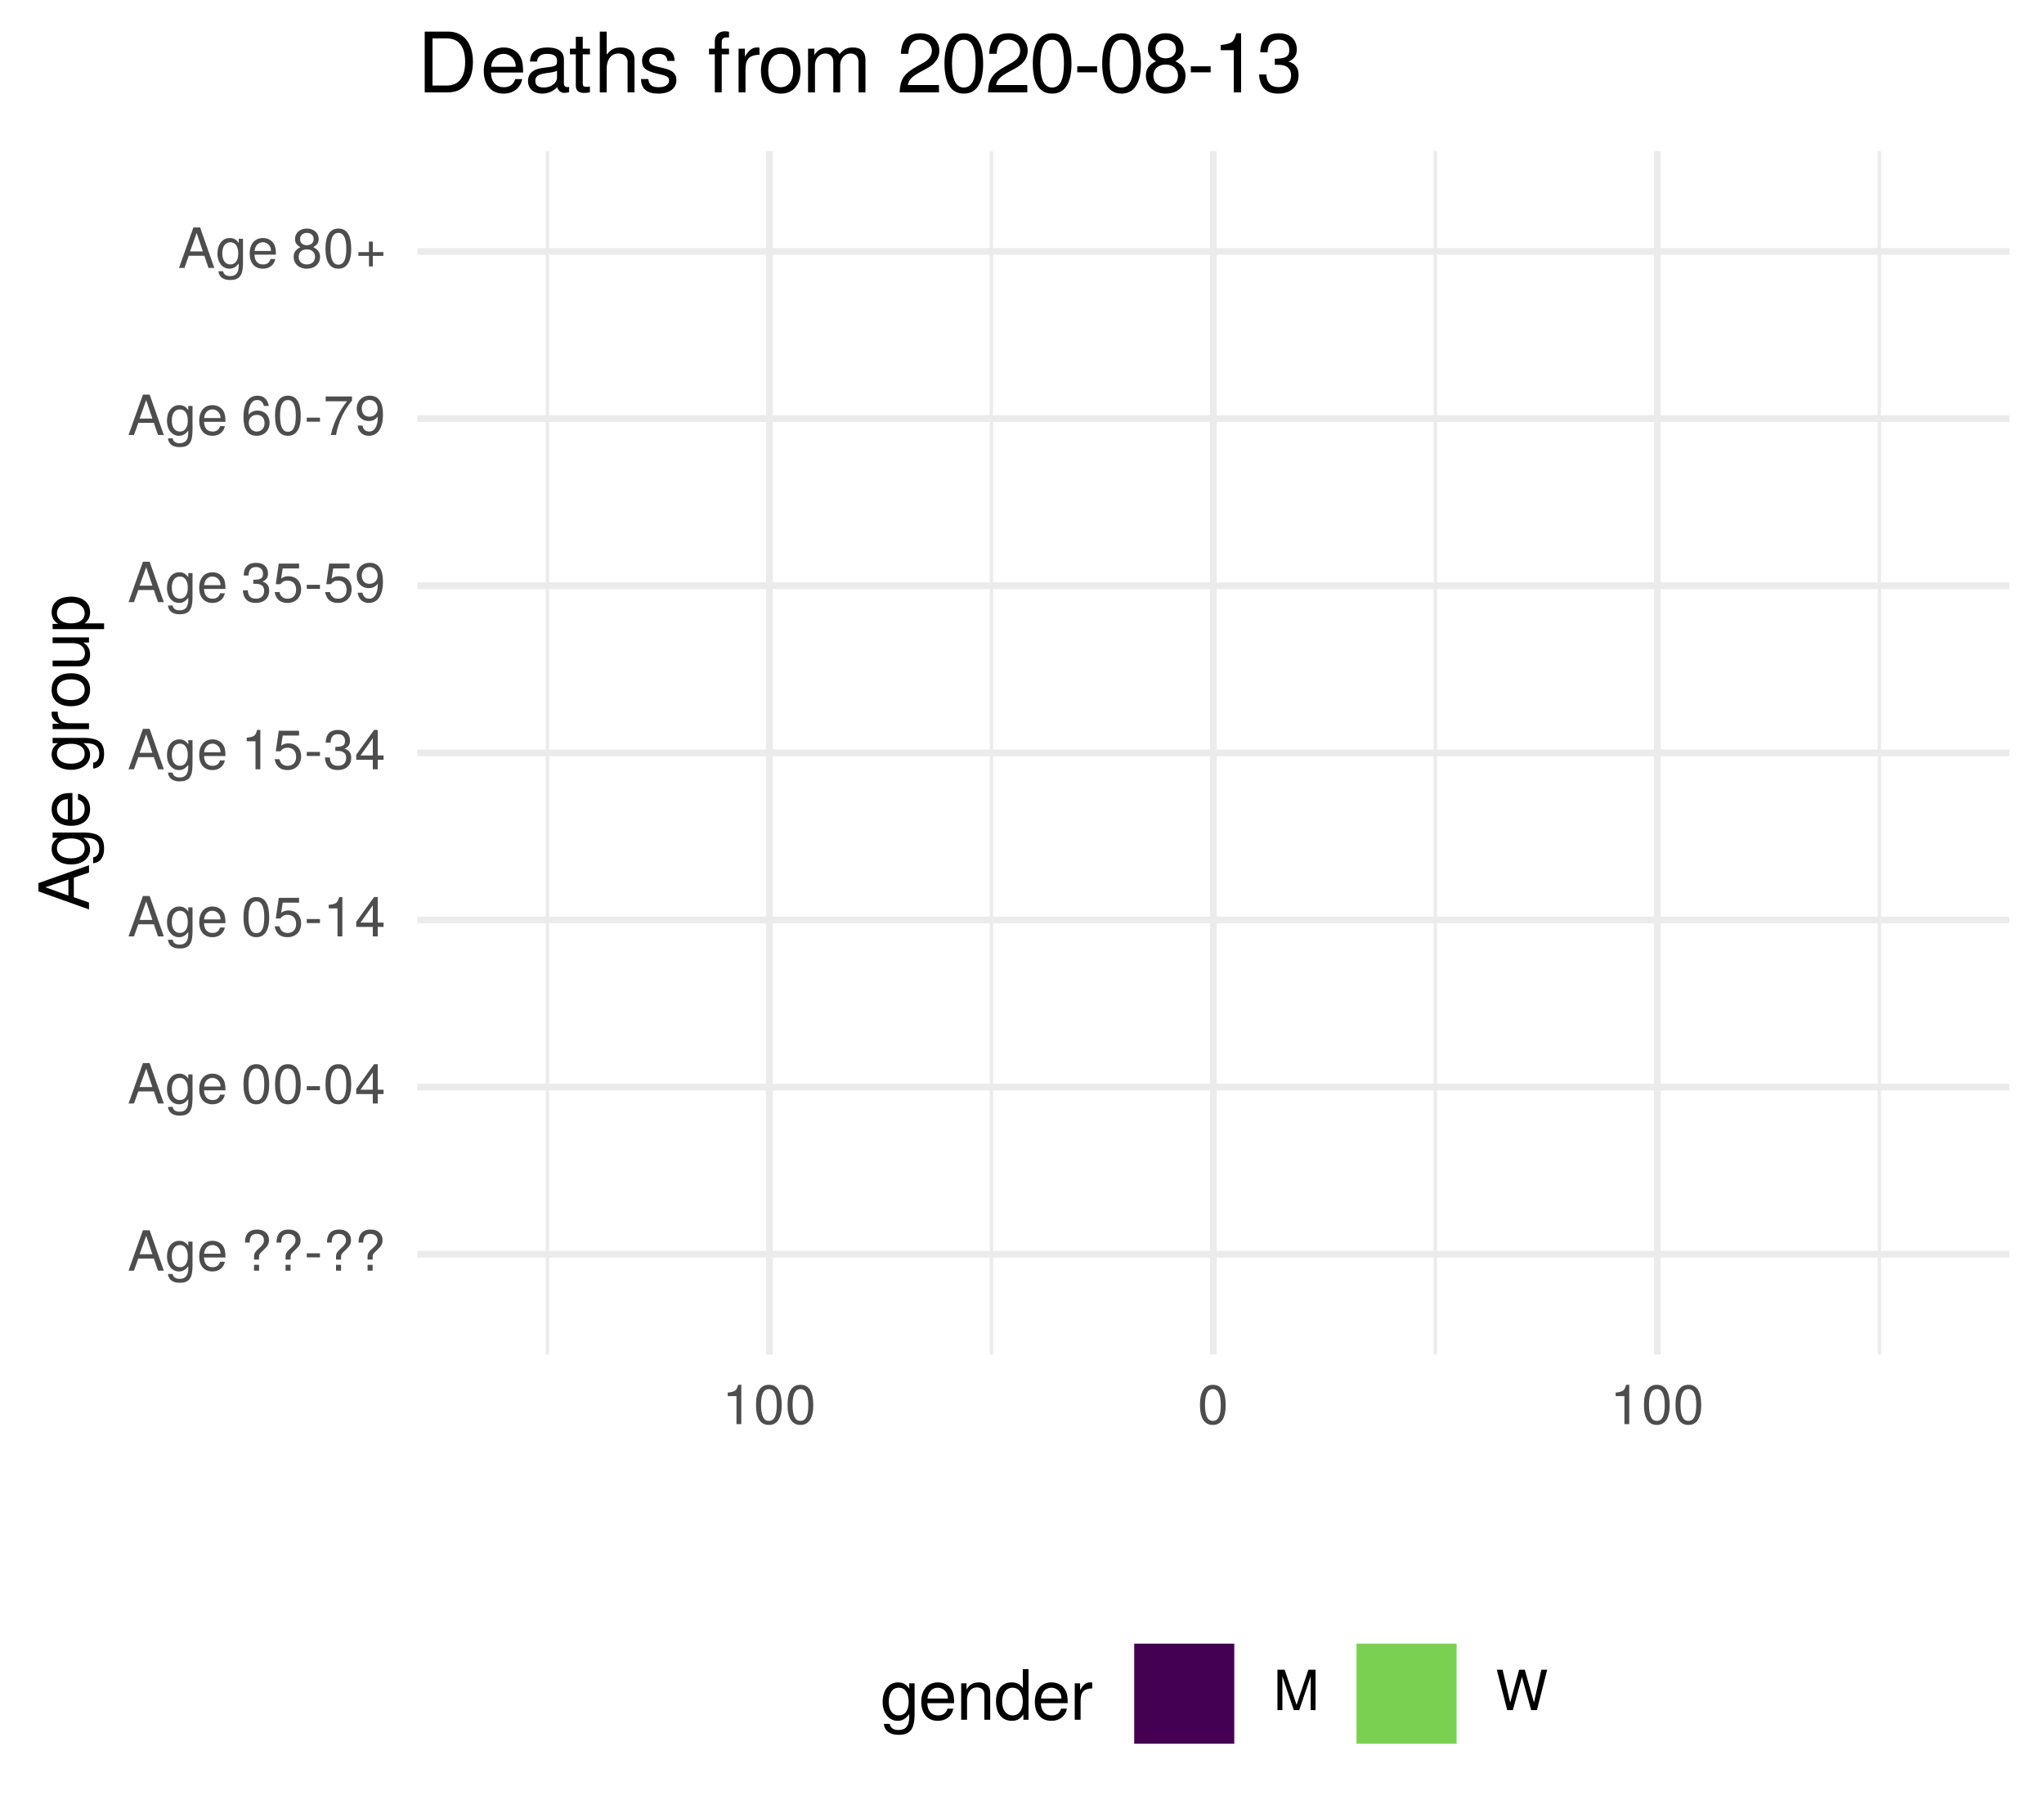
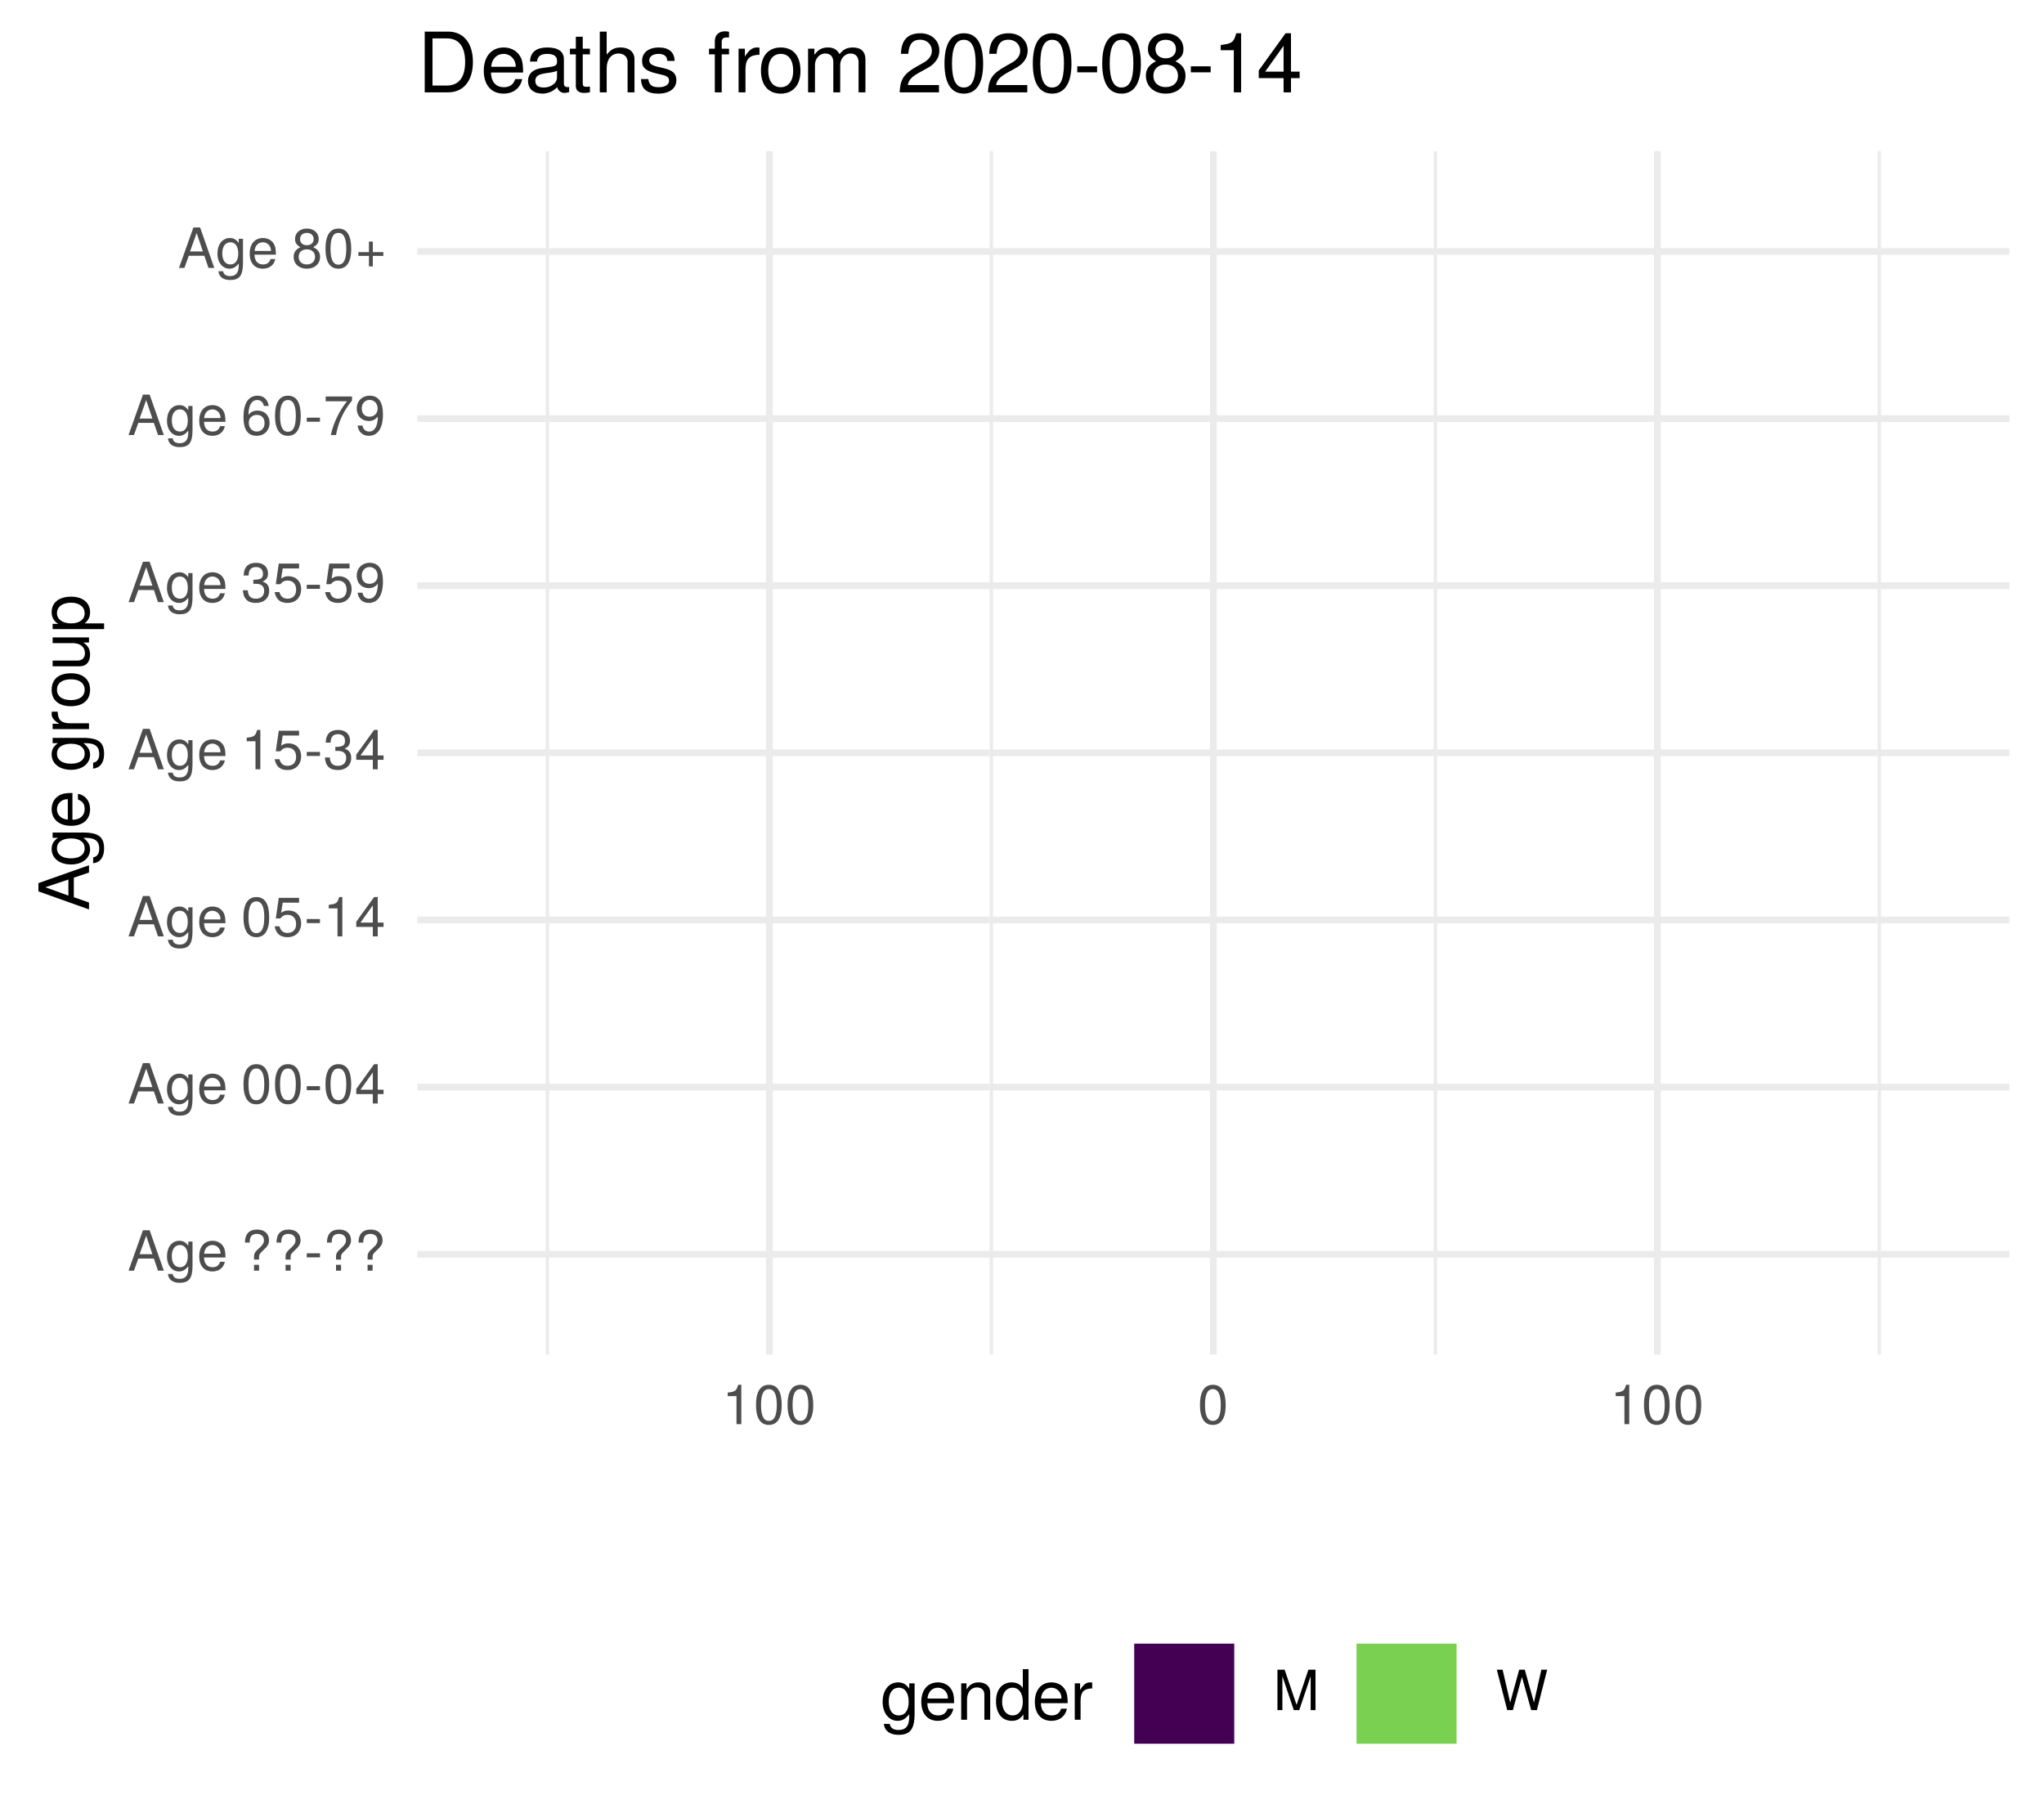
<svg xmlns="http://www.w3.org/2000/svg" xmlns:xlink="http://www.w3.org/1999/xlink" width="324pt" height="288pt" viewBox="0 0 324 288" version="1.1">
  <defs>
    <g>
      <symbol overflow="visible" id="glyph0-0">
        <path style="stroke:none;" d="" />
      </symbol>
      <symbol overflow="visible" id="glyph0-1">
        <path style="stroke:none;" d="M 5.75 0 L 3.5 -6.406 L 2.438 -6.406 L 0.156 0 L 1.016 0 L 1.703 -1.922 L 4.172 -1.922 L 4.828 0 Z M 3.938 -2.609 L 1.906 -2.609 L 2.953 -5.531 Z M 3.938 -2.609 " />
      </symbol>
      <symbol overflow="visible" id="glyph0-2">
        <path style="stroke:none;" d="M 4.297 -0.75 L 4.297 -4.609 L 3.625 -4.609 L 3.625 -3.938 C 3.25 -4.484 2.812 -4.734 2.219 -4.734 C 1.047 -4.734 0.25 -3.75 0.25 -2.266 C 0.25 -0.812 1.078 0.125 2.156 0.125 C 2.734 0.125 3.141 -0.109 3.625 -0.688 L 3.625 -0.391 C 3.625 0.828 3.125 1.297 2.266 1.297 C 1.688 1.297 1.234 1.094 1.156 0.531 L 0.406 0.531 C 0.484 1.406 1.156 1.922 2.25 1.922 C 3.688 1.922 4.297 1.281 4.297 -0.75 Z M 3.547 -2.281 C 3.547 -1.172 3.078 -0.547 2.312 -0.547 C 1.5 -0.547 1.016 -1.188 1.016 -2.312 C 1.016 -3.406 1.516 -4.062 2.297 -4.062 C 3.094 -4.062 3.547 -3.391 3.547 -2.281 Z M 3.547 -2.281 " />
      </symbol>
      <symbol overflow="visible" id="glyph0-3">
        <path style="stroke:none;" d="M 4.516 -2.094 C 4.516 -2.766 4.453 -3.188 4.328 -3.531 C 4.031 -4.281 3.328 -4.734 2.469 -4.734 C 1.172 -4.734 0.359 -3.797 0.359 -2.281 C 0.359 -0.766 1.156 0.125 2.453 0.125 C 3.5 0.125 4.234 -0.469 4.422 -1.406 L 3.672 -1.406 C 3.469 -0.797 3.062 -0.547 2.469 -0.547 C 1.703 -0.547 1.141 -1.031 1.125 -2.094 Z M 3.734 -2.75 C 3.734 -2.75 3.734 -2.703 3.719 -2.688 L 1.141 -2.688 C 1.203 -3.516 1.719 -4.062 2.453 -4.062 C 3.172 -4.062 3.734 -3.469 3.734 -2.75 Z M 3.734 -2.75 " />
      </symbol>
      <symbol overflow="visible" id="glyph0-4">
        <path style="stroke:none;" d="" />
      </symbol>
      <symbol overflow="visible" id="glyph0-5">
        <path style="stroke:none;" d="M 4.422 -4.828 C 4.422 -5.859 3.688 -6.516 2.547 -6.516 C 1.281 -6.516 0.609 -5.812 0.609 -4.453 L 1.359 -4.453 C 1.359 -5.422 1.719 -5.828 2.5 -5.828 C 3.172 -5.828 3.625 -5.422 3.625 -4.828 C 3.625 -4.422 3.438 -4.078 2.969 -3.672 C 2.453 -3.203 2.453 -3.203 2.297 -3 C 2.109 -2.75 2.047 -2.547 2.047 -2.234 L 2.047 -1.75 L 2.844 -1.75 L 2.844 -2.156 C 2.844 -2.547 2.938 -2.703 3.531 -3.25 C 4.203 -3.859 4.422 -4.25 4.422 -4.828 Z M 2.844 0 L 2.844 -0.922 L 2.047 -0.922 L 2.047 0 Z M 2.844 0 " />
      </symbol>
      <symbol overflow="visible" id="glyph0-6">
        <path style="stroke:none;" d="M 2.5 -2.109 L 2.5 -2.75 L 0.406 -2.75 L 0.406 -2.109 Z M 2.5 -2.109 " />
      </symbol>
      <symbol overflow="visible" id="glyph0-7">
        <path style="stroke:none;" d="M 4.453 -3 C 4.453 -5.156 3.781 -6.234 2.422 -6.234 C 1.078 -6.234 0.375 -5.141 0.375 -3.047 C 0.375 -0.953 1.078 0.125 2.422 0.125 C 3.734 0.125 4.453 -0.953 4.453 -3 Z M 3.672 -3.062 C 3.672 -1.297 3.266 -0.516 2.406 -0.516 C 1.578 -0.516 1.172 -1.344 1.172 -3.047 C 1.172 -4.75 1.578 -5.547 2.422 -5.547 C 3.25 -5.547 3.672 -4.734 3.672 -3.062 Z M 3.672 -3.062 " />
      </symbol>
      <symbol overflow="visible" id="glyph0-8">
        <path style="stroke:none;" d="M 4.578 -1.5 L 4.578 -2.188 L 3.656 -2.188 L 3.656 -6.234 L 3.078 -6.234 L 0.25 -2.312 L 0.25 -1.5 L 2.875 -1.5 L 2.875 0 L 3.656 0 L 3.656 -1.5 Z M 2.875 -2.188 L 0.922 -2.188 L 2.875 -4.922 Z M 2.875 -2.188 " />
      </symbol>
      <symbol overflow="visible" id="glyph0-9">
        <path style="stroke:none;" d="M 4.516 -2.062 C 4.516 -3.297 3.688 -4.109 2.5 -4.109 C 2.062 -4.109 1.703 -4 1.344 -3.734 L 1.594 -5.344 L 4.188 -5.344 L 4.188 -6.109 L 0.969 -6.109 L 0.5 -2.844 L 1.219 -2.844 C 1.578 -3.266 1.875 -3.422 2.359 -3.422 C 3.188 -3.422 3.719 -2.891 3.719 -1.969 C 3.719 -1.062 3.203 -0.547 2.359 -0.547 C 1.688 -0.547 1.266 -0.891 1.078 -1.594 L 0.312 -1.594 C 0.562 -0.359 1.266 0.125 2.375 0.125 C 3.641 0.125 4.516 -0.75 4.516 -2.062 Z M 4.516 -2.062 " />
      </symbol>
      <symbol overflow="visible" id="glyph0-10">
        <path style="stroke:none;" d="M 3.047 0 L 3.047 -6.234 L 2.547 -6.234 C 2.266 -5.281 2.094 -5.141 0.891 -5 L 0.891 -4.438 L 2.281 -4.438 L 2.281 0 Z M 3.047 0 " />
      </symbol>
      <symbol overflow="visible" id="glyph0-11">
        <path style="stroke:none;" d="M 4.453 -1.812 C 4.453 -2.562 4.141 -3.016 3.391 -3.266 C 3.969 -3.5 4.266 -3.891 4.266 -4.516 C 4.266 -5.594 3.547 -6.234 2.359 -6.234 C 1.109 -6.234 0.438 -5.547 0.406 -4.219 L 1.188 -4.219 C 1.203 -5.141 1.578 -5.562 2.375 -5.562 C 3.062 -5.562 3.469 -5.156 3.469 -4.5 C 3.469 -3.828 3.188 -3.547 1.938 -3.547 L 1.938 -2.906 L 2.359 -2.906 C 3.219 -2.906 3.656 -2.5 3.656 -1.797 C 3.656 -1.016 3.172 -0.547 2.359 -0.547 C 1.516 -0.547 1.109 -0.969 1.062 -1.875 L 0.281 -1.875 C 0.375 -0.5 1.062 0.125 2.344 0.125 C 3.625 0.125 4.453 -0.641 4.453 -1.812 Z M 4.453 -1.812 " />
      </symbol>
      <symbol overflow="visible" id="glyph0-12">
        <path style="stroke:none;" d="M 4.484 -3.266 C 4.484 -5.219 3.797 -6.234 2.375 -6.234 C 1.188 -6.234 0.328 -5.391 0.328 -4.172 C 0.328 -3.016 1.125 -2.219 2.25 -2.219 C 2.844 -2.219 3.266 -2.438 3.672 -2.922 C 3.672 -1.406 3.172 -0.547 2.281 -0.547 C 1.734 -0.547 1.359 -0.891 1.234 -1.5 L 0.469 -1.5 C 0.609 -0.469 1.281 0.125 2.234 0.125 C 3.688 0.125 4.484 -1.109 4.484 -3.266 Z M 3.641 -4.188 C 3.641 -3.422 3.094 -2.906 2.344 -2.906 C 1.594 -2.906 1.125 -3.391 1.125 -4.234 C 1.125 -5.016 1.656 -5.562 2.359 -5.562 C 3.094 -5.562 3.641 -5 3.641 -4.188 Z M 3.641 -4.188 " />
      </symbol>
      <symbol overflow="visible" id="glyph0-13">
        <path style="stroke:none;" d="M 4.516 -1.938 C 4.516 -3.094 3.719 -3.875 2.609 -3.875 C 1.984 -3.875 1.5 -3.641 1.172 -3.188 C 1.172 -4.703 1.672 -5.547 2.562 -5.547 C 3.109 -5.547 3.484 -5.203 3.609 -4.609 L 4.375 -4.609 C 4.234 -5.625 3.562 -6.234 2.609 -6.234 C 1.156 -6.234 0.375 -5.016 0.375 -2.844 C 0.375 -0.891 1.047 0.125 2.469 0.125 C 3.656 0.125 4.516 -0.719 4.516 -1.938 Z M 3.719 -1.875 C 3.719 -1.094 3.188 -0.547 2.484 -0.547 C 1.766 -0.547 1.219 -1.125 1.219 -1.922 C 1.219 -2.688 1.734 -3.188 2.5 -3.188 C 3.25 -3.188 3.719 -2.703 3.719 -1.875 Z M 3.719 -1.875 " />
      </symbol>
      <symbol overflow="visible" id="glyph0-14">
        <path style="stroke:none;" d="M 4.578 -5.453 L 4.578 -6.109 L 0.406 -6.109 L 0.406 -5.344 L 3.781 -5.344 C 2.531 -3.781 1.656 -1.953 1.219 0 L 2.047 0 C 2.391 -2.016 3.266 -3.891 4.578 -5.453 Z M 4.578 -5.453 " />
      </symbol>
      <symbol overflow="visible" id="glyph0-15">
        <path style="stroke:none;" d="M 4.516 -1.766 C 4.516 -2.453 4.156 -2.938 3.438 -3.281 C 4.078 -3.672 4.297 -3.984 4.297 -4.578 C 4.297 -5.547 3.531 -6.234 2.422 -6.234 C 1.312 -6.234 0.547 -5.547 0.547 -4.578 C 0.547 -4 0.75 -3.672 1.391 -3.281 C 0.672 -2.938 0.328 -2.453 0.328 -1.766 C 0.328 -0.625 1.188 0.125 2.422 0.125 C 3.656 0.125 4.516 -0.625 4.516 -1.766 Z M 3.5 -4.562 C 3.5 -3.969 3.062 -3.594 2.422 -3.594 C 1.766 -3.594 1.344 -3.969 1.344 -4.562 C 1.344 -5.156 1.766 -5.547 2.422 -5.547 C 3.078 -5.547 3.5 -5.156 3.5 -4.562 Z M 3.719 -1.75 C 3.719 -1.016 3.188 -0.547 2.406 -0.547 C 1.641 -0.547 1.125 -1.016 1.125 -1.75 C 1.125 -2.484 1.641 -2.938 2.422 -2.938 C 3.188 -2.938 3.719 -2.484 3.719 -1.75 Z M 3.719 -1.75 " />
      </symbol>
      <symbol overflow="visible" id="glyph0-16">
        <path style="stroke:none;" d="M 4.547 -1.906 L 4.547 -2.5 L 2.875 -2.5 L 2.875 -4.172 L 2.266 -4.172 L 2.266 -2.5 L 0.594 -2.5 L 0.594 -1.906 L 2.266 -1.906 L 2.266 -0.234 L 2.875 -0.234 L 2.875 -1.906 Z M 4.547 -1.906 " />
      </symbol>
      <symbol overflow="visible" id="glyph0-17">
        <path style="stroke:none;" d="M 6.688 0 L 6.688 -6.406 L 5.562 -6.406 L 3.688 -0.828 L 1.797 -6.406 L 0.656 -6.406 L 0.656 0 L 1.438 0 L 1.438 -5.375 L 3.25 0 L 4.109 0 L 5.922 -5.375 L 5.922 0 Z M 6.688 0 " />
      </symbol>
      <symbol overflow="visible" id="glyph0-18">
        <path style="stroke:none;" d="M 8.172 -6.406 L 7.25 -6.406 L 6.078 -1.203 L 4.625 -6.406 L 3.734 -6.406 L 2.312 -1.203 L 1.109 -6.406 L 0.188 -6.406 L 1.844 0 L 2.734 0 L 4.172 -5.266 L 5.641 0 L 6.547 0 Z M 8.172 -6.406 " />
      </symbol>
      <symbol overflow="visible" id="glyph1-0">
        <path style="stroke:none;" d="" />
      </symbol>
      <symbol overflow="visible" id="glyph1-1">
        <path style="stroke:none;" d="M 0 -7.188 L -8.016 -4.359 L -8.016 -3.047 L 0 -0.188 L 0 -1.281 L -2.406 -2.125 L -2.406 -5.219 L 0 -6.031 Z M -3.266 -4.922 L -3.266 -2.375 L -6.922 -3.703 Z M -3.266 -4.922 " />
      </symbol>
      <symbol overflow="visible" id="glyph1-2">
        <path style="stroke:none;" d="M -0.953 -5.375 L -5.766 -5.375 L -5.766 -4.531 L -4.922 -4.531 C -5.609 -4.062 -5.922 -3.516 -5.922 -2.766 C -5.922 -1.312 -4.703 -0.312 -2.828 -0.312 C -1.016 -0.312 0.172 -1.344 0.172 -2.688 C 0.172 -3.422 -0.141 -3.922 -0.875 -4.531 L -0.484 -4.531 C 1.047 -4.531 1.625 -3.906 1.625 -2.844 C 1.625 -2.109 1.359 -1.547 0.656 -1.438 L 0.656 -0.5 C 1.75 -0.609 2.391 -1.453 2.391 -2.812 C 2.391 -4.609 1.594 -5.375 -0.953 -5.375 Z M -2.844 -4.438 C -1.469 -4.438 -0.688 -3.844 -0.688 -2.875 C -0.688 -1.875 -1.484 -1.281 -2.875 -1.281 C -4.266 -1.281 -5.078 -1.891 -5.078 -2.875 C -5.078 -3.859 -4.25 -4.438 -2.844 -4.438 Z M -2.844 -4.438 " />
      </symbol>
      <symbol overflow="visible" id="glyph1-3">
        <path style="stroke:none;" d="M -2.625 -5.641 C -3.453 -5.641 -3.984 -5.578 -4.406 -5.406 C -5.359 -5.031 -5.922 -4.156 -5.922 -3.078 C -5.922 -1.469 -4.734 -0.438 -2.844 -0.438 C -0.953 -0.438 0.172 -1.438 0.172 -3.062 C 0.172 -4.375 -0.578 -5.297 -1.75 -5.516 L -1.75 -4.594 C -0.984 -4.344 -0.688 -3.828 -0.688 -3.094 C -0.688 -2.141 -1.297 -1.422 -2.625 -1.391 Z M -3.438 -4.656 C -3.438 -4.656 -3.391 -4.656 -3.359 -4.656 L -3.359 -1.422 C -4.391 -1.5 -5.078 -2.141 -5.078 -3.062 C -5.078 -3.969 -4.328 -4.656 -3.438 -4.656 Z M -3.438 -4.656 " />
      </symbol>
      <symbol overflow="visible" id="glyph1-4">
        <path style="stroke:none;" d="" />
      </symbol>
      <symbol overflow="visible" id="glyph1-5">
        <path style="stroke:none;" d="M -4.969 -3.531 L -5.891 -3.531 C -5.922 -3.375 -5.922 -3.297 -5.922 -3.172 C -5.922 -2.578 -5.578 -2.141 -4.719 -1.609 L -5.766 -1.609 L -5.766 -0.766 L 0 -0.766 L 0 -1.688 L -2.984 -1.688 C -4.297 -1.688 -4.938 -2.109 -4.969 -3.531 Z M -4.969 -3.531 " />
      </symbol>
      <symbol overflow="visible" id="glyph1-6">
        <path style="stroke:none;" d="M -2.844 -5.609 C -4.828 -5.609 -5.922 -4.656 -5.922 -2.984 C -5.922 -1.375 -4.812 -0.391 -2.875 -0.391 C -0.953 -0.391 0.172 -1.359 0.172 -3 C 0.172 -4.625 -0.953 -5.609 -2.844 -5.609 Z M -2.844 -4.656 C -1.5 -4.656 -0.688 -4.016 -0.688 -3 C -0.688 -1.984 -1.484 -1.359 -2.875 -1.359 C -4.266 -1.359 -5.078 -1.984 -5.078 -3 C -5.078 -4.031 -4.281 -4.656 -2.844 -4.656 Z M -2.844 -4.656 " />
      </symbol>
      <symbol overflow="visible" id="glyph1-7">
        <path style="stroke:none;" d="M 0 -5.297 L -5.766 -5.297 L -5.766 -4.391 L -2.578 -4.391 C -1.406 -4.391 -0.641 -3.766 -0.641 -2.812 C -0.641 -2.094 -1.078 -1.625 -1.766 -1.625 L -5.766 -1.625 L -5.766 -0.719 L -1.406 -0.719 C -0.453 -0.719 0.172 -1.438 0.172 -2.547 C 0.172 -3.406 -0.125 -3.938 -0.891 -4.484 L 0 -4.484 Z M 0 -5.297 " />
      </symbol>
      <symbol overflow="visible" id="glyph1-8">
        <path style="stroke:none;" d="M -2.828 -5.75 C -4.766 -5.75 -5.922 -4.812 -5.922 -3.281 C -5.922 -2.5 -5.578 -1.875 -4.891 -1.438 L -5.766 -1.438 L -5.766 -0.609 L 2.391 -0.609 L 2.391 -1.516 L -0.688 -1.516 C -0.094 -2 0.172 -2.547 0.172 -3.281 C 0.172 -4.781 -0.984 -5.75 -2.828 -5.75 Z M -2.844 -4.797 C -1.547 -4.797 -0.688 -4.125 -0.688 -3.125 C -0.688 -2.156 -1.484 -1.516 -2.844 -1.516 C -4.188 -1.516 -5.078 -2.156 -5.078 -3.125 C -5.078 -4.141 -4.219 -4.797 -2.844 -4.797 Z M -2.844 -4.797 " />
      </symbol>
      <symbol overflow="visible" id="glyph2-0">
        <path style="stroke:none;" d="" />
      </symbol>
      <symbol overflow="visible" id="glyph2-1">
        <path style="stroke:none;" d="M 5.375 -0.953 L 5.375 -5.766 L 4.531 -5.766 L 4.531 -4.922 C 4.062 -5.609 3.516 -5.922 2.766 -5.922 C 1.312 -5.922 0.312 -4.703 0.312 -2.828 C 0.312 -1.016 1.344 0.172 2.688 0.172 C 3.422 0.172 3.922 -0.141 4.531 -0.875 L 4.531 -0.484 C 4.531 1.047 3.906 1.625 2.844 1.625 C 2.109 1.625 1.547 1.359 1.438 0.656 L 0.5 0.656 C 0.609 1.75 1.453 2.391 2.812 2.391 C 4.609 2.391 5.375 1.594 5.375 -0.953 Z M 4.438 -2.844 C 4.438 -1.469 3.844 -0.688 2.875 -0.688 C 1.875 -0.688 1.281 -1.484 1.281 -2.875 C 1.281 -4.266 1.891 -5.078 2.875 -5.078 C 3.859 -5.078 4.438 -4.25 4.438 -2.844 Z M 4.438 -2.844 " />
      </symbol>
      <symbol overflow="visible" id="glyph2-2">
        <path style="stroke:none;" d="M 5.641 -2.625 C 5.641 -3.453 5.578 -3.984 5.406 -4.406 C 5.031 -5.359 4.156 -5.922 3.078 -5.922 C 1.469 -5.922 0.438 -4.734 0.438 -2.844 C 0.438 -0.953 1.438 0.172 3.062 0.172 C 4.375 0.172 5.297 -0.578 5.516 -1.75 L 4.594 -1.75 C 4.344 -0.984 3.828 -0.688 3.094 -0.688 C 2.141 -0.688 1.422 -1.297 1.391 -2.625 Z M 4.656 -3.438 C 4.656 -3.438 4.656 -3.391 4.656 -3.359 L 1.422 -3.359 C 1.5 -4.391 2.141 -5.078 3.062 -5.078 C 3.969 -5.078 4.656 -4.328 4.656 -3.438 Z M 4.656 -3.438 " />
      </symbol>
      <symbol overflow="visible" id="glyph2-3">
        <path style="stroke:none;" d="M 5.359 0 L 5.359 -4.359 C 5.359 -5.312 4.641 -5.922 3.531 -5.922 C 2.672 -5.922 2.125 -5.594 1.609 -4.797 L 1.609 -5.766 L 0.766 -5.766 L 0.766 0 L 1.688 0 L 1.688 -3.172 C 1.688 -4.359 2.328 -5.125 3.25 -5.125 C 3.984 -5.125 4.438 -4.688 4.438 -4 L 4.438 0 Z M 5.359 0 " />
      </symbol>
      <symbol overflow="visible" id="glyph2-4">
        <path style="stroke:none;" d="M 5.438 0 L 5.438 -8.016 L 4.531 -8.016 L 4.531 -5.031 C 4.141 -5.625 3.531 -5.922 2.766 -5.922 C 1.266 -5.922 0.281 -4.781 0.281 -2.938 C 0.281 -0.984 1.25 0.172 2.797 0.172 C 3.594 0.172 4.141 -0.125 4.625 -0.844 L 4.625 0 Z M 4.531 -2.859 C 4.531 -1.531 3.891 -0.688 2.922 -0.688 C 1.906 -0.688 1.25 -1.547 1.25 -2.875 C 1.25 -4.219 1.906 -5.078 2.922 -5.078 C 3.906 -5.078 4.531 -4.188 4.531 -2.859 Z M 4.531 -2.859 " />
      </symbol>
      <symbol overflow="visible" id="glyph2-5">
        <path style="stroke:none;" d="M 3.531 -4.969 L 3.531 -5.891 C 3.375 -5.922 3.297 -5.922 3.172 -5.922 C 2.578 -5.922 2.141 -5.578 1.609 -4.719 L 1.609 -5.766 L 0.766 -5.766 L 0.766 0 L 1.688 0 L 1.688 -2.984 C 1.688 -4.297 2.109 -4.938 3.531 -4.969 Z M 3.531 -4.969 " />
      </symbol>
      <symbol overflow="visible" id="glyph3-0">
        <path style="stroke:none;" d="" />
      </symbol>
      <symbol overflow="visible" id="glyph3-1">
        <path style="stroke:none;" d="M 8.812 -4.812 C 8.812 -7.797 7.328 -9.625 4.891 -9.625 L 1.172 -9.625 L 1.172 0 L 4.891 0 C 7.312 0 8.812 -1.828 8.812 -4.812 Z M 7.578 -4.812 C 7.578 -2.375 6.578 -1.078 4.672 -1.078 L 2.406 -1.078 L 2.406 -8.547 L 4.672 -8.547 C 6.578 -8.547 7.578 -7.266 7.578 -4.812 Z M 7.578 -4.812 " />
      </symbol>
      <symbol overflow="visible" id="glyph3-2">
        <path style="stroke:none;" d="M 6.766 -3.141 C 6.766 -4.141 6.688 -4.781 6.5 -5.297 C 6.047 -6.438 4.984 -7.109 3.703 -7.109 C 1.766 -7.109 0.531 -5.688 0.531 -3.422 C 0.531 -1.156 1.734 0.203 3.672 0.203 C 5.25 0.203 6.344 -0.703 6.625 -2.094 L 5.516 -2.094 C 5.219 -1.188 4.594 -0.812 3.703 -0.812 C 2.562 -0.812 1.703 -1.562 1.672 -3.141 Z M 5.594 -4.125 C 5.594 -4.125 5.594 -4.062 5.578 -4.047 L 1.703 -4.047 C 1.797 -5.266 2.578 -6.094 3.688 -6.094 C 4.766 -6.094 5.594 -5.203 5.594 -4.125 Z M 5.594 -4.125 " />
      </symbol>
      <symbol overflow="visible" id="glyph3-3">
        <path style="stroke:none;" d="M 7.062 -0.031 L 7.062 -0.859 C 6.938 -0.828 6.891 -0.828 6.828 -0.828 C 6.438 -0.828 6.234 -1.031 6.234 -1.375 L 6.234 -5.234 C 6.234 -6.453 5.328 -7.109 3.625 -7.109 C 1.953 -7.109 0.922 -6.469 0.859 -4.875 L 1.969 -4.875 C 2.062 -5.719 2.562 -6.094 3.594 -6.094 C 4.578 -6.094 5.141 -5.734 5.141 -5.062 L 5.141 -4.781 C 5.141 -4.312 4.859 -4.125 3.984 -4.016 C 2.422 -3.812 2.188 -3.766 1.766 -3.594 C 0.969 -3.266 0.547 -2.641 0.547 -1.797 C 0.547 -0.547 1.422 0.203 2.828 0.203 C 3.703 0.203 4.562 -0.172 5.172 -0.812 C 5.297 -0.297 5.766 0.094 6.312 0.094 C 6.531 0.094 6.703 0.062 7.062 -0.031 Z M 5.141 -2.391 C 5.141 -1.406 4.125 -0.766 3.062 -0.766 C 2.203 -0.766 1.703 -1.062 1.703 -1.828 C 1.703 -2.547 2.188 -2.859 3.359 -3.031 C 4.531 -3.188 4.766 -3.25 5.141 -3.422 Z M 5.141 -2.391 " />
      </symbol>
      <symbol overflow="visible" id="glyph3-4">
        <path style="stroke:none;" d="M 3.359 0 L 3.359 -0.922 C 3.203 -0.891 3.031 -0.875 2.828 -0.875 C 2.344 -0.875 2.219 -1 2.219 -1.484 L 2.219 -6.016 L 3.359 -6.016 L 3.359 -6.922 L 2.219 -6.922 L 2.219 -8.812 L 1.125 -8.812 L 1.125 -6.922 L 0.188 -6.922 L 0.188 -6.016 L 1.125 -6.016 L 1.125 -1 C 1.125 -0.297 1.594 0.094 2.453 0.094 C 2.719 0.094 2.984 0.062 3.359 0 Z M 3.359 0 " />
      </symbol>
      <symbol overflow="visible" id="glyph3-5">
        <path style="stroke:none;" d="M 6.422 0 L 6.422 -5.234 C 6.422 -6.391 5.578 -7.109 4.234 -7.109 C 3.266 -7.109 2.672 -6.812 2.016 -5.969 L 2.016 -9.625 L 0.922 -9.625 L 0.922 0 L 2.016 0 L 2.016 -3.812 C 2.016 -5.234 2.766 -6.156 3.891 -6.156 C 4.672 -6.156 5.328 -5.703 5.328 -4.797 L 5.328 0 Z M 6.422 0 " />
      </symbol>
      <symbol overflow="visible" id="glyph3-6">
        <path style="stroke:none;" d="M 6.062 -1.938 C 6.062 -2.969 5.484 -3.484 4.109 -3.812 L 3.047 -4.062 C 2.156 -4.281 1.766 -4.562 1.766 -5.062 C 1.766 -5.688 2.344 -6.094 3.234 -6.094 C 4.125 -6.094 4.594 -5.719 4.625 -4.984 L 5.781 -4.984 C 5.766 -6.344 4.875 -7.109 3.281 -7.109 C 1.656 -7.109 0.625 -6.281 0.625 -5 C 0.625 -3.922 1.172 -3.406 2.812 -3.016 L 3.844 -2.766 C 4.609 -2.578 4.906 -2.344 4.906 -1.844 C 4.906 -1.203 4.266 -0.812 3.297 -0.812 C 2.312 -0.812 1.75 -1.062 1.609 -2.109 L 0.453 -2.109 C 0.5 -0.516 1.406 0.203 3.203 0.203 C 4.953 0.203 6.062 -0.609 6.062 -1.938 Z M 6.062 -1.938 " />
      </symbol>
      <symbol overflow="visible" id="glyph3-7">
        <path style="stroke:none;" d="" />
      </symbol>
      <symbol overflow="visible" id="glyph3-8">
        <path style="stroke:none;" d="M 3.406 -6.016 L 3.406 -6.922 L 2.25 -6.922 L 2.25 -8 C 2.25 -8.469 2.516 -8.703 3.031 -8.703 C 3.109 -8.703 3.156 -8.703 3.406 -8.688 L 3.406 -9.594 C 3.156 -9.656 3.016 -9.672 2.781 -9.672 C 1.766 -9.672 1.156 -9.078 1.156 -8.094 L 1.156 -6.922 L 0.234 -6.922 L 0.234 -6.016 L 1.156 -6.016 L 1.156 0 L 2.25 0 L 2.25 -6.016 Z M 3.406 -6.016 " />
      </symbol>
      <symbol overflow="visible" id="glyph3-9">
        <path style="stroke:none;" d="M 4.234 -5.953 L 4.234 -7.078 C 4.047 -7.109 3.969 -7.109 3.812 -7.109 C 3.109 -7.109 2.562 -6.688 1.922 -5.672 L 1.922 -6.922 L 0.922 -6.922 L 0.922 0 L 2.016 0 L 2.016 -3.594 C 2.016 -5.156 2.531 -5.922 4.234 -5.953 Z M 4.234 -5.953 " />
      </symbol>
      <symbol overflow="visible" id="glyph3-10">
        <path style="stroke:none;" d="M 6.734 -3.406 C 6.734 -5.797 5.578 -7.109 3.594 -7.109 C 1.656 -7.109 0.469 -5.781 0.469 -3.453 C 0.469 -1.141 1.641 0.203 3.609 0.203 C 5.547 0.203 6.734 -1.141 6.734 -3.406 Z M 5.578 -3.422 C 5.578 -1.797 4.812 -0.812 3.609 -0.812 C 2.375 -0.812 1.625 -1.781 1.625 -3.453 C 1.625 -5.125 2.375 -6.094 3.609 -6.094 C 4.844 -6.094 5.578 -5.141 5.578 -3.422 Z M 5.578 -3.422 " />
      </symbol>
      <symbol overflow="visible" id="glyph3-11">
        <path style="stroke:none;" d="M 10.031 0 L 10.031 -5.188 C 10.031 -6.438 9.344 -7.109 8.047 -7.109 C 7.125 -7.109 6.578 -6.844 5.922 -6.062 C 5.516 -6.797 4.969 -7.109 4.062 -7.109 C 3.141 -7.109 2.531 -6.766 1.938 -5.938 L 1.938 -6.922 L 0.938 -6.922 L 0.938 0 L 2.031 0 L 2.031 -4.344 C 2.031 -5.344 2.766 -6.156 3.656 -6.156 C 4.469 -6.156 4.938 -5.656 4.938 -4.766 L 4.938 0 L 6.031 0 L 6.031 -4.344 C 6.031 -5.344 6.766 -6.156 7.672 -6.156 C 8.469 -6.156 8.938 -5.641 8.938 -4.766 L 8.938 0 Z M 10.031 0 " />
      </symbol>
      <symbol overflow="visible" id="glyph3-12">
        <path style="stroke:none;" d="M 6.75 -6.609 C 6.75 -8.203 5.516 -9.359 3.75 -9.359 C 1.828 -9.359 0.719 -8.391 0.656 -6.109 L 1.828 -6.109 C 1.922 -7.688 2.562 -8.344 3.703 -8.344 C 4.766 -8.344 5.562 -7.594 5.562 -6.594 C 5.562 -5.844 5.125 -5.219 4.297 -4.734 L 3.078 -4.047 C 1.125 -2.938 0.547 -2.062 0.453 0 L 6.688 0 L 6.688 -1.156 L 1.75 -1.156 C 1.875 -1.922 2.297 -2.406 3.453 -3.078 L 4.766 -3.797 C 6.078 -4.484 6.75 -5.469 6.75 -6.609 Z M 6.75 -6.609 " />
      </symbol>
      <symbol overflow="visible" id="glyph3-13">
        <path style="stroke:none;" d="M 6.688 -4.5 C 6.688 -7.75 5.672 -9.359 3.625 -9.359 C 1.609 -9.359 0.562 -7.719 0.562 -4.578 C 0.562 -1.422 1.625 0.203 3.625 0.203 C 5.609 0.203 6.688 -1.422 6.688 -4.5 Z M 5.5 -4.609 C 5.5 -1.953 4.891 -0.766 3.609 -0.766 C 2.375 -0.766 1.75 -2 1.75 -4.562 C 1.75 -7.125 2.375 -8.328 3.625 -8.328 C 4.891 -8.328 5.5 -7.109 5.5 -4.609 Z M 5.5 -4.609 " />
      </symbol>
      <symbol overflow="visible" id="glyph3-14">
        <path style="stroke:none;" d="M 3.75 -3.172 L 3.75 -4.125 L 0.609 -4.125 L 0.609 -3.172 Z M 3.75 -3.172 " />
      </symbol>
      <symbol overflow="visible" id="glyph3-15">
        <path style="stroke:none;" d="M 6.766 -2.641 C 6.766 -3.688 6.25 -4.406 5.156 -4.922 C 6.125 -5.5 6.438 -5.984 6.438 -6.859 C 6.438 -8.328 5.297 -9.359 3.625 -9.359 C 1.984 -9.359 0.812 -8.328 0.812 -6.859 C 0.812 -6 1.141 -5.516 2.094 -4.922 C 1.016 -4.406 0.484 -3.688 0.484 -2.656 C 0.484 -0.938 1.781 0.203 3.625 0.203 C 5.484 0.203 6.766 -0.938 6.766 -2.641 Z M 5.25 -6.844 C 5.25 -5.969 4.609 -5.391 3.625 -5.391 C 2.656 -5.391 2 -5.969 2 -6.859 C 2 -7.75 2.656 -8.328 3.625 -8.328 C 4.625 -8.328 5.25 -7.75 5.25 -6.844 Z M 5.578 -2.625 C 5.578 -1.516 4.797 -0.828 3.609 -0.828 C 2.469 -0.828 1.672 -1.531 1.672 -2.625 C 1.672 -3.719 2.469 -4.406 3.625 -4.406 C 4.797 -4.406 5.578 -3.719 5.578 -2.625 Z M 5.578 -2.625 " />
      </symbol>
      <symbol overflow="visible" id="glyph3-16">
        <path style="stroke:none;" d="M 4.578 0 L 4.578 -9.359 L 3.812 -9.359 C 3.406 -7.922 3.141 -7.719 1.344 -7.5 L 1.344 -6.672 L 3.422 -6.672 L 3.422 0 Z M 4.578 0 " />
      </symbol>
      <symbol overflow="visible" id="glyph3-17">
-         <path style="stroke:none;" d="M 6.688 -2.719 C 6.688 -3.859 6.219 -4.516 5.094 -4.891 C 5.969 -5.234 6.406 -5.844 6.406 -6.781 C 6.406 -8.391 5.328 -9.359 3.547 -9.359 C 1.656 -9.359 0.656 -8.328 0.625 -6.344 L 1.781 -6.344 C 1.812 -7.719 2.375 -8.344 3.562 -8.344 C 4.594 -8.344 5.219 -7.734 5.219 -6.75 C 5.219 -5.75 4.781 -5.328 2.922 -5.328 L 2.922 -4.359 L 3.547 -4.359 C 4.828 -4.359 5.5 -3.75 5.5 -2.703 C 5.5 -1.531 4.766 -0.828 3.547 -0.828 C 2.281 -0.828 1.656 -1.469 1.578 -2.828 L 0.422 -2.828 C 0.562 -0.734 1.594 0.203 3.516 0.203 C 5.438 0.203 6.688 -0.953 6.688 -2.719 Z M 6.688 -2.719 " />
+         <path style="stroke:none;" d="M 6.859 -2.25 L 6.859 -3.281 L 5.484 -3.281 L 5.484 -9.359 L 4.625 -9.359 L 0.375 -3.469 L 0.375 -2.25 L 4.312 -2.25 L 4.312 0 L 5.484 0 L 5.484 -2.25 Z M 4.312 -3.281 L 1.391 -3.281 L 4.312 -7.375 Z M 4.312 -3.281 " />
      </symbol>
    </g>
    <clipPath id="clip1">
      <path d="M 86 23.957 L 88 23.957 L 88 214.648 L 86 214.648 Z M 86 23.957 " />
    </clipPath>
    <clipPath id="clip2">
      <path d="M 156 23.957 L 158 23.957 L 158 214.648 L 156 214.648 Z M 156 23.957 " />
    </clipPath>
    <clipPath id="clip3">
      <path d="M 227 23.957 L 228 23.957 L 228 214.648 L 227 214.648 Z M 227 23.957 " />
    </clipPath>
    <clipPath id="clip4">
      <path d="M 297 23.957 L 299 23.957 L 299 214.648 L 297 214.648 Z M 297 23.957 " />
    </clipPath>
    <clipPath id="clip5">
      <path d="M 66.152 198 L 318.523 198 L 318.523 200 L 66.152 200 Z M 66.152 198 " />
    </clipPath>
    <clipPath id="clip6">
      <path d="M 66.152 171 L 318.523 171 L 318.523 173 L 66.152 173 Z M 66.152 171 " />
    </clipPath>
    <clipPath id="clip7">
      <path d="M 66.152 145 L 318.523 145 L 318.523 147 L 66.152 147 Z M 66.152 145 " />
    </clipPath>
    <clipPath id="clip8">
      <path d="M 66.152 118 L 318.523 118 L 318.523 120 L 66.152 120 Z M 66.152 118 " />
    </clipPath>
    <clipPath id="clip9">
      <path d="M 66.152 92 L 318.523 92 L 318.523 94 L 66.152 94 Z M 66.152 92 " />
    </clipPath>
    <clipPath id="clip10">
      <path d="M 66.152 65 L 318.523 65 L 318.523 67 L 66.152 67 Z M 66.152 65 " />
    </clipPath>
    <clipPath id="clip11">
      <path d="M 66.152 39 L 318.523 39 L 318.523 41 L 66.152 41 Z M 66.152 39 " />
    </clipPath>
    <clipPath id="clip12">
      <path d="M 121 23.957 L 123 23.957 L 123 214.648 L 121 214.648 Z M 121 23.957 " />
    </clipPath>
    <clipPath id="clip13">
      <path d="M 191 23.957 L 193 23.957 L 193 214.648 L 191 214.648 Z M 191 23.957 " />
    </clipPath>
    <clipPath id="clip14">
      <path d="M 262 23.957 L 264 23.957 L 264 214.648 L 262 214.648 Z M 262 23.957 " />
    </clipPath>
  </defs>
-   <g id="surface2276">
+   <g id="surface2286">
    <rect x="0" y="0" width="324" height="288" style="fill:rgb(100%,100%,100%);fill-opacity:1;stroke:none;" />
    <g clip-path="url(#clip1)" clip-rule="nonzero">
      <path style="fill:none;stroke-width:0.533;stroke-linecap:butt;stroke-linejoin:round;stroke:rgb(92.157%,92.157%,92.157%);stroke-opacity:1;stroke-miterlimit:10;" d="M 86.77 214.652 L 86.77 23.957 " />
    </g>
    <g clip-path="url(#clip2)" clip-rule="nonzero">
      <path style="fill:none;stroke-width:0.533;stroke-linecap:butt;stroke-linejoin:round;stroke:rgb(92.157%,92.157%,92.157%);stroke-opacity:1;stroke-miterlimit:10;" d="M 157.148 214.652 L 157.148 23.957 " />
    </g>
    <g clip-path="url(#clip3)" clip-rule="nonzero">
      <path style="fill:none;stroke-width:0.533;stroke-linecap:butt;stroke-linejoin:round;stroke:rgb(92.157%,92.157%,92.157%);stroke-opacity:1;stroke-miterlimit:10;" d="M 227.523 214.652 L 227.523 23.957 " />
    </g>
    <g clip-path="url(#clip4)" clip-rule="nonzero">
      <path style="fill:none;stroke-width:0.533;stroke-linecap:butt;stroke-linejoin:round;stroke:rgb(92.157%,92.157%,92.157%);stroke-opacity:1;stroke-miterlimit:10;" d="M 297.898 214.652 L 297.898 23.957 " />
    </g>
    <g clip-path="url(#clip5)" clip-rule="nonzero">
      <path style="fill:none;stroke-width:1.067;stroke-linecap:butt;stroke-linejoin:round;stroke:rgb(92.157%,92.157%,92.157%);stroke-opacity:1;stroke-miterlimit:10;" d="M 66.152 198.762 L 318.52 198.762 " />
    </g>
    <g clip-path="url(#clip6)" clip-rule="nonzero">
      <path style="fill:none;stroke-width:1.067;stroke-linecap:butt;stroke-linejoin:round;stroke:rgb(92.157%,92.157%,92.157%);stroke-opacity:1;stroke-miterlimit:10;" d="M 66.152 172.273 L 318.52 172.273 " />
    </g>
    <g clip-path="url(#clip7)" clip-rule="nonzero">
      <path style="fill:none;stroke-width:1.067;stroke-linecap:butt;stroke-linejoin:round;stroke:rgb(92.157%,92.157%,92.157%);stroke-opacity:1;stroke-miterlimit:10;" d="M 66.152 145.789 L 318.52 145.789 " />
    </g>
    <g clip-path="url(#clip8)" clip-rule="nonzero">
      <path style="fill:none;stroke-width:1.067;stroke-linecap:butt;stroke-linejoin:round;stroke:rgb(92.157%,92.157%,92.157%);stroke-opacity:1;stroke-miterlimit:10;" d="M 66.152 119.305 L 318.52 119.305 " />
    </g>
    <g clip-path="url(#clip9)" clip-rule="nonzero">
      <path style="fill:none;stroke-width:1.067;stroke-linecap:butt;stroke-linejoin:round;stroke:rgb(92.157%,92.157%,92.157%);stroke-opacity:1;stroke-miterlimit:10;" d="M 66.152 92.82 L 318.52 92.82 " />
    </g>
    <g clip-path="url(#clip10)" clip-rule="nonzero">
      <path style="fill:none;stroke-width:1.067;stroke-linecap:butt;stroke-linejoin:round;stroke:rgb(92.157%,92.157%,92.157%);stroke-opacity:1;stroke-miterlimit:10;" d="M 66.152 66.336 L 318.52 66.336 " />
    </g>
    <g clip-path="url(#clip11)" clip-rule="nonzero">
      <path style="fill:none;stroke-width:1.067;stroke-linecap:butt;stroke-linejoin:round;stroke:rgb(92.157%,92.157%,92.157%);stroke-opacity:1;stroke-miterlimit:10;" d="M 66.152 39.852 L 318.52 39.852 " />
    </g>
    <g clip-path="url(#clip12)" clip-rule="nonzero">
      <path style="fill:none;stroke-width:1.067;stroke-linecap:butt;stroke-linejoin:round;stroke:rgb(92.157%,92.157%,92.157%);stroke-opacity:1;stroke-miterlimit:10;" d="M 121.961 214.652 L 121.961 23.957 " />
    </g>
    <g clip-path="url(#clip13)" clip-rule="nonzero">
      <path style="fill:none;stroke-width:1.067;stroke-linecap:butt;stroke-linejoin:round;stroke:rgb(92.157%,92.157%,92.157%);stroke-opacity:1;stroke-miterlimit:10;" d="M 192.336 214.652 L 192.336 23.957 " />
    </g>
    <g clip-path="url(#clip14)" clip-rule="nonzero">
      <path style="fill:none;stroke-width:1.067;stroke-linecap:butt;stroke-linejoin:round;stroke:rgb(92.157%,92.157%,92.157%);stroke-opacity:1;stroke-miterlimit:10;" d="M 262.711 214.652 L 262.711 23.957 " />
    </g>
    <g style="fill:rgb(30.196%,30.196%,30.196%);fill-opacity:1;">
      <use xlink:href="#glyph0-1" x="20.219" y="201.364" />
      <use xlink:href="#glyph0-2" x="26.219" y="201.364" />
      <use xlink:href="#glyph0-3" x="31.219" y="201.364" />
      <use xlink:href="#glyph0-4" x="36.219" y="201.364" />
      <use xlink:href="#glyph0-5" x="38.219" y="201.364" />
      <use xlink:href="#glyph0-5" x="43.219" y="201.364" />
      <use xlink:href="#glyph0-6" x="48.219" y="201.364" />
      <use xlink:href="#glyph0-5" x="51.219" y="201.364" />
      <use xlink:href="#glyph0-5" x="56.219" y="201.364" />
    </g>
    <g style="fill:rgb(30.196%,30.196%,30.196%);fill-opacity:1;">
      <use xlink:href="#glyph0-1" x="20.219" y="174.876" />
      <use xlink:href="#glyph0-2" x="26.219" y="174.876" />
      <use xlink:href="#glyph0-3" x="31.219" y="174.876" />
      <use xlink:href="#glyph0-4" x="36.219" y="174.876" />
      <use xlink:href="#glyph0-7" x="38.219" y="174.876" />
      <use xlink:href="#glyph0-7" x="43.219" y="174.876" />
      <use xlink:href="#glyph0-6" x="48.219" y="174.876" />
      <use xlink:href="#glyph0-7" x="51.219" y="174.876" />
      <use xlink:href="#glyph0-8" x="56.219" y="174.876" />
    </g>
    <g style="fill:rgb(30.196%,30.196%,30.196%);fill-opacity:1;">
      <use xlink:href="#glyph0-1" x="20.219" y="148.392" />
      <use xlink:href="#glyph0-2" x="26.219" y="148.392" />
      <use xlink:href="#glyph0-3" x="31.219" y="148.392" />
      <use xlink:href="#glyph0-4" x="36.219" y="148.392" />
      <use xlink:href="#glyph0-7" x="38.219" y="148.392" />
      <use xlink:href="#glyph0-9" x="43.219" y="148.392" />
      <use xlink:href="#glyph0-6" x="48.219" y="148.392" />
      <use xlink:href="#glyph0-10" x="51.219" y="148.392" />
      <use xlink:href="#glyph0-8" x="56.219" y="148.392" />
    </g>
    <g style="fill:rgb(30.196%,30.196%,30.196%);fill-opacity:1;">
      <use xlink:href="#glyph0-1" x="20.219" y="121.907" />
      <use xlink:href="#glyph0-2" x="26.219" y="121.907" />
      <use xlink:href="#glyph0-3" x="31.219" y="121.907" />
      <use xlink:href="#glyph0-4" x="36.219" y="121.907" />
      <use xlink:href="#glyph0-10" x="38.219" y="121.907" />
      <use xlink:href="#glyph0-9" x="43.219" y="121.907" />
      <use xlink:href="#glyph0-6" x="48.219" y="121.907" />
      <use xlink:href="#glyph0-11" x="51.219" y="121.907" />
      <use xlink:href="#glyph0-8" x="56.219" y="121.907" />
    </g>
    <g style="fill:rgb(30.196%,30.196%,30.196%);fill-opacity:1;">
      <use xlink:href="#glyph0-1" x="20.219" y="95.423" />
      <use xlink:href="#glyph0-2" x="26.219" y="95.423" />
      <use xlink:href="#glyph0-3" x="31.219" y="95.423" />
      <use xlink:href="#glyph0-4" x="36.219" y="95.423" />
      <use xlink:href="#glyph0-11" x="38.219" y="95.423" />
      <use xlink:href="#glyph0-9" x="43.219" y="95.423" />
      <use xlink:href="#glyph0-6" x="48.219" y="95.423" />
      <use xlink:href="#glyph0-9" x="51.219" y="95.423" />
      <use xlink:href="#glyph0-12" x="56.219" y="95.423" />
    </g>
    <g style="fill:rgb(30.196%,30.196%,30.196%);fill-opacity:1;">
      <use xlink:href="#glyph0-1" x="20.219" y="68.938" />
      <use xlink:href="#glyph0-2" x="26.219" y="68.938" />
      <use xlink:href="#glyph0-3" x="31.219" y="68.938" />
      <use xlink:href="#glyph0-4" x="36.219" y="68.938" />
      <use xlink:href="#glyph0-13" x="38.219" y="68.938" />
      <use xlink:href="#glyph0-7" x="43.219" y="68.938" />
      <use xlink:href="#glyph0-6" x="48.219" y="68.938" />
      <use xlink:href="#glyph0-14" x="51.219" y="68.938" />
      <use xlink:href="#glyph0-12" x="56.219" y="68.938" />
    </g>
    <g style="fill:rgb(30.196%,30.196%,30.196%);fill-opacity:1;">
      <use xlink:href="#glyph0-1" x="28.219" y="42.454" />
      <use xlink:href="#glyph0-2" x="34.219" y="42.454" />
      <use xlink:href="#glyph0-3" x="39.219" y="42.454" />
      <use xlink:href="#glyph0-4" x="44.219" y="42.454" />
      <use xlink:href="#glyph0-15" x="46.219" y="42.454" />
      <use xlink:href="#glyph0-7" x="51.219" y="42.454" />
      <use xlink:href="#glyph0-16" x="56.219" y="42.454" />
    </g>
    <g style="fill:rgb(30.196%,30.196%,30.196%);fill-opacity:1;">
      <use xlink:href="#glyph0-10" x="114.461" y="225.685" />
      <use xlink:href="#glyph0-7" x="119.461" y="225.685" />
      <use xlink:href="#glyph0-7" x="124.461" y="225.685" />
    </g>
    <g style="fill:rgb(30.196%,30.196%,30.196%);fill-opacity:1;">
      <use xlink:href="#glyph0-7" x="189.836" y="225.685" />
    </g>
    <g style="fill:rgb(30.196%,30.196%,30.196%);fill-opacity:1;">
      <use xlink:href="#glyph0-10" x="255.211" y="225.685" />
      <use xlink:href="#glyph0-7" x="260.211" y="225.685" />
      <use xlink:href="#glyph0-7" x="265.211" y="225.685" />
    </g>
    <g style="fill:rgb(0%,0%,0%);fill-opacity:1;">
      <use xlink:href="#glyph1-1" x="14.108" y="144.305" />
      <use xlink:href="#glyph1-2" x="14.108" y="137.305" />
      <use xlink:href="#glyph1-3" x="14.108" y="131.305" />
      <use xlink:href="#glyph1-4" x="14.108" y="125.305" />
      <use xlink:href="#glyph1-2" x="14.108" y="122.305" />
      <use xlink:href="#glyph1-5" x="14.108" y="116.305" />
      <use xlink:href="#glyph1-6" x="14.108" y="112.305" />
      <use xlink:href="#glyph1-7" x="14.108" y="106.305" />
      <use xlink:href="#glyph1-8" x="14.108" y="100.305" />
    </g>
    <g style="fill:rgb(0%,0%,0%);fill-opacity:1;">
      <use xlink:href="#glyph2-1" x="139.598" y="272.53" />
      <use xlink:href="#glyph2-2" x="145.598" y="272.53" />
      <use xlink:href="#glyph2-3" x="151.598" y="272.53" />
      <use xlink:href="#glyph2-4" x="157.598" y="272.53" />
      <use xlink:href="#glyph2-2" x="163.598" y="272.53" />
      <use xlink:href="#glyph2-5" x="169.598" y="272.53" />
    </g>
    <path style=" stroke:none;fill-rule:nonzero;fill:rgb(26.667%,0.392%,32.941%);fill-opacity:1;" d="M 179.785 276.332 L 195.648 276.332 L 195.648 260.469 L 179.785 260.469 Z M 179.785 276.332 " />
    <path style=" stroke:none;fill-rule:nonzero;fill:rgb(47.843%,81.961%,31.765%);fill-opacity:1;" d="M 215.023 276.332 L 230.887 276.332 L 230.887 260.469 L 215.023 260.469 Z M 215.023 276.332 " />
    <g style="fill:rgb(0%,0%,0%);fill-opacity:1;">
      <use xlink:href="#glyph0-17" x="201.836" y="271.005" />
    </g>
    <g style="fill:rgb(0%,0%,0%);fill-opacity:1;">
      <use xlink:href="#glyph0-18" x="237.074" y="271.005" />
    </g>
    <g style="fill:rgb(0%,0%,0%);fill-opacity:1;">
      <use xlink:href="#glyph3-1" x="66.152" y="14.633" />
      <use xlink:href="#glyph3-2" x="76.152" y="14.633" />
      <use xlink:href="#glyph3-3" x="83.152" y="14.633" />
      <use xlink:href="#glyph3-4" x="90.152" y="14.633" />
      <use xlink:href="#glyph3-5" x="94.152" y="14.633" />
      <use xlink:href="#glyph3-6" x="101.152" y="14.633" />
      <use xlink:href="#glyph3-7" x="108.152" y="14.633" />
      <use xlink:href="#glyph3-8" x="112.152" y="14.633" />
      <use xlink:href="#glyph3-9" x="116.152" y="14.633" />
      <use xlink:href="#glyph3-10" x="120.152" y="14.633" />
      <use xlink:href="#glyph3-11" x="127.152" y="14.633" />
      <use xlink:href="#glyph3-7" x="138.152" y="14.633" />
      <use xlink:href="#glyph3-12" x="142.152" y="14.633" />
      <use xlink:href="#glyph3-13" x="149.152" y="14.633" />
      <use xlink:href="#glyph3-12" x="156.152" y="14.633" />
      <use xlink:href="#glyph3-13" x="163.152" y="14.633" />
      <use xlink:href="#glyph3-14" x="170.152" y="14.633" />
      <use xlink:href="#glyph3-13" x="174.152" y="14.633" />
      <use xlink:href="#glyph3-15" x="181.152" y="14.633" />
      <use xlink:href="#glyph3-14" x="188.152" y="14.633" />
      <use xlink:href="#glyph3-16" x="192.152" y="14.633" />
      <use xlink:href="#glyph3-17" x="199.152" y="14.633" />
    </g>
  </g>
</svg>
